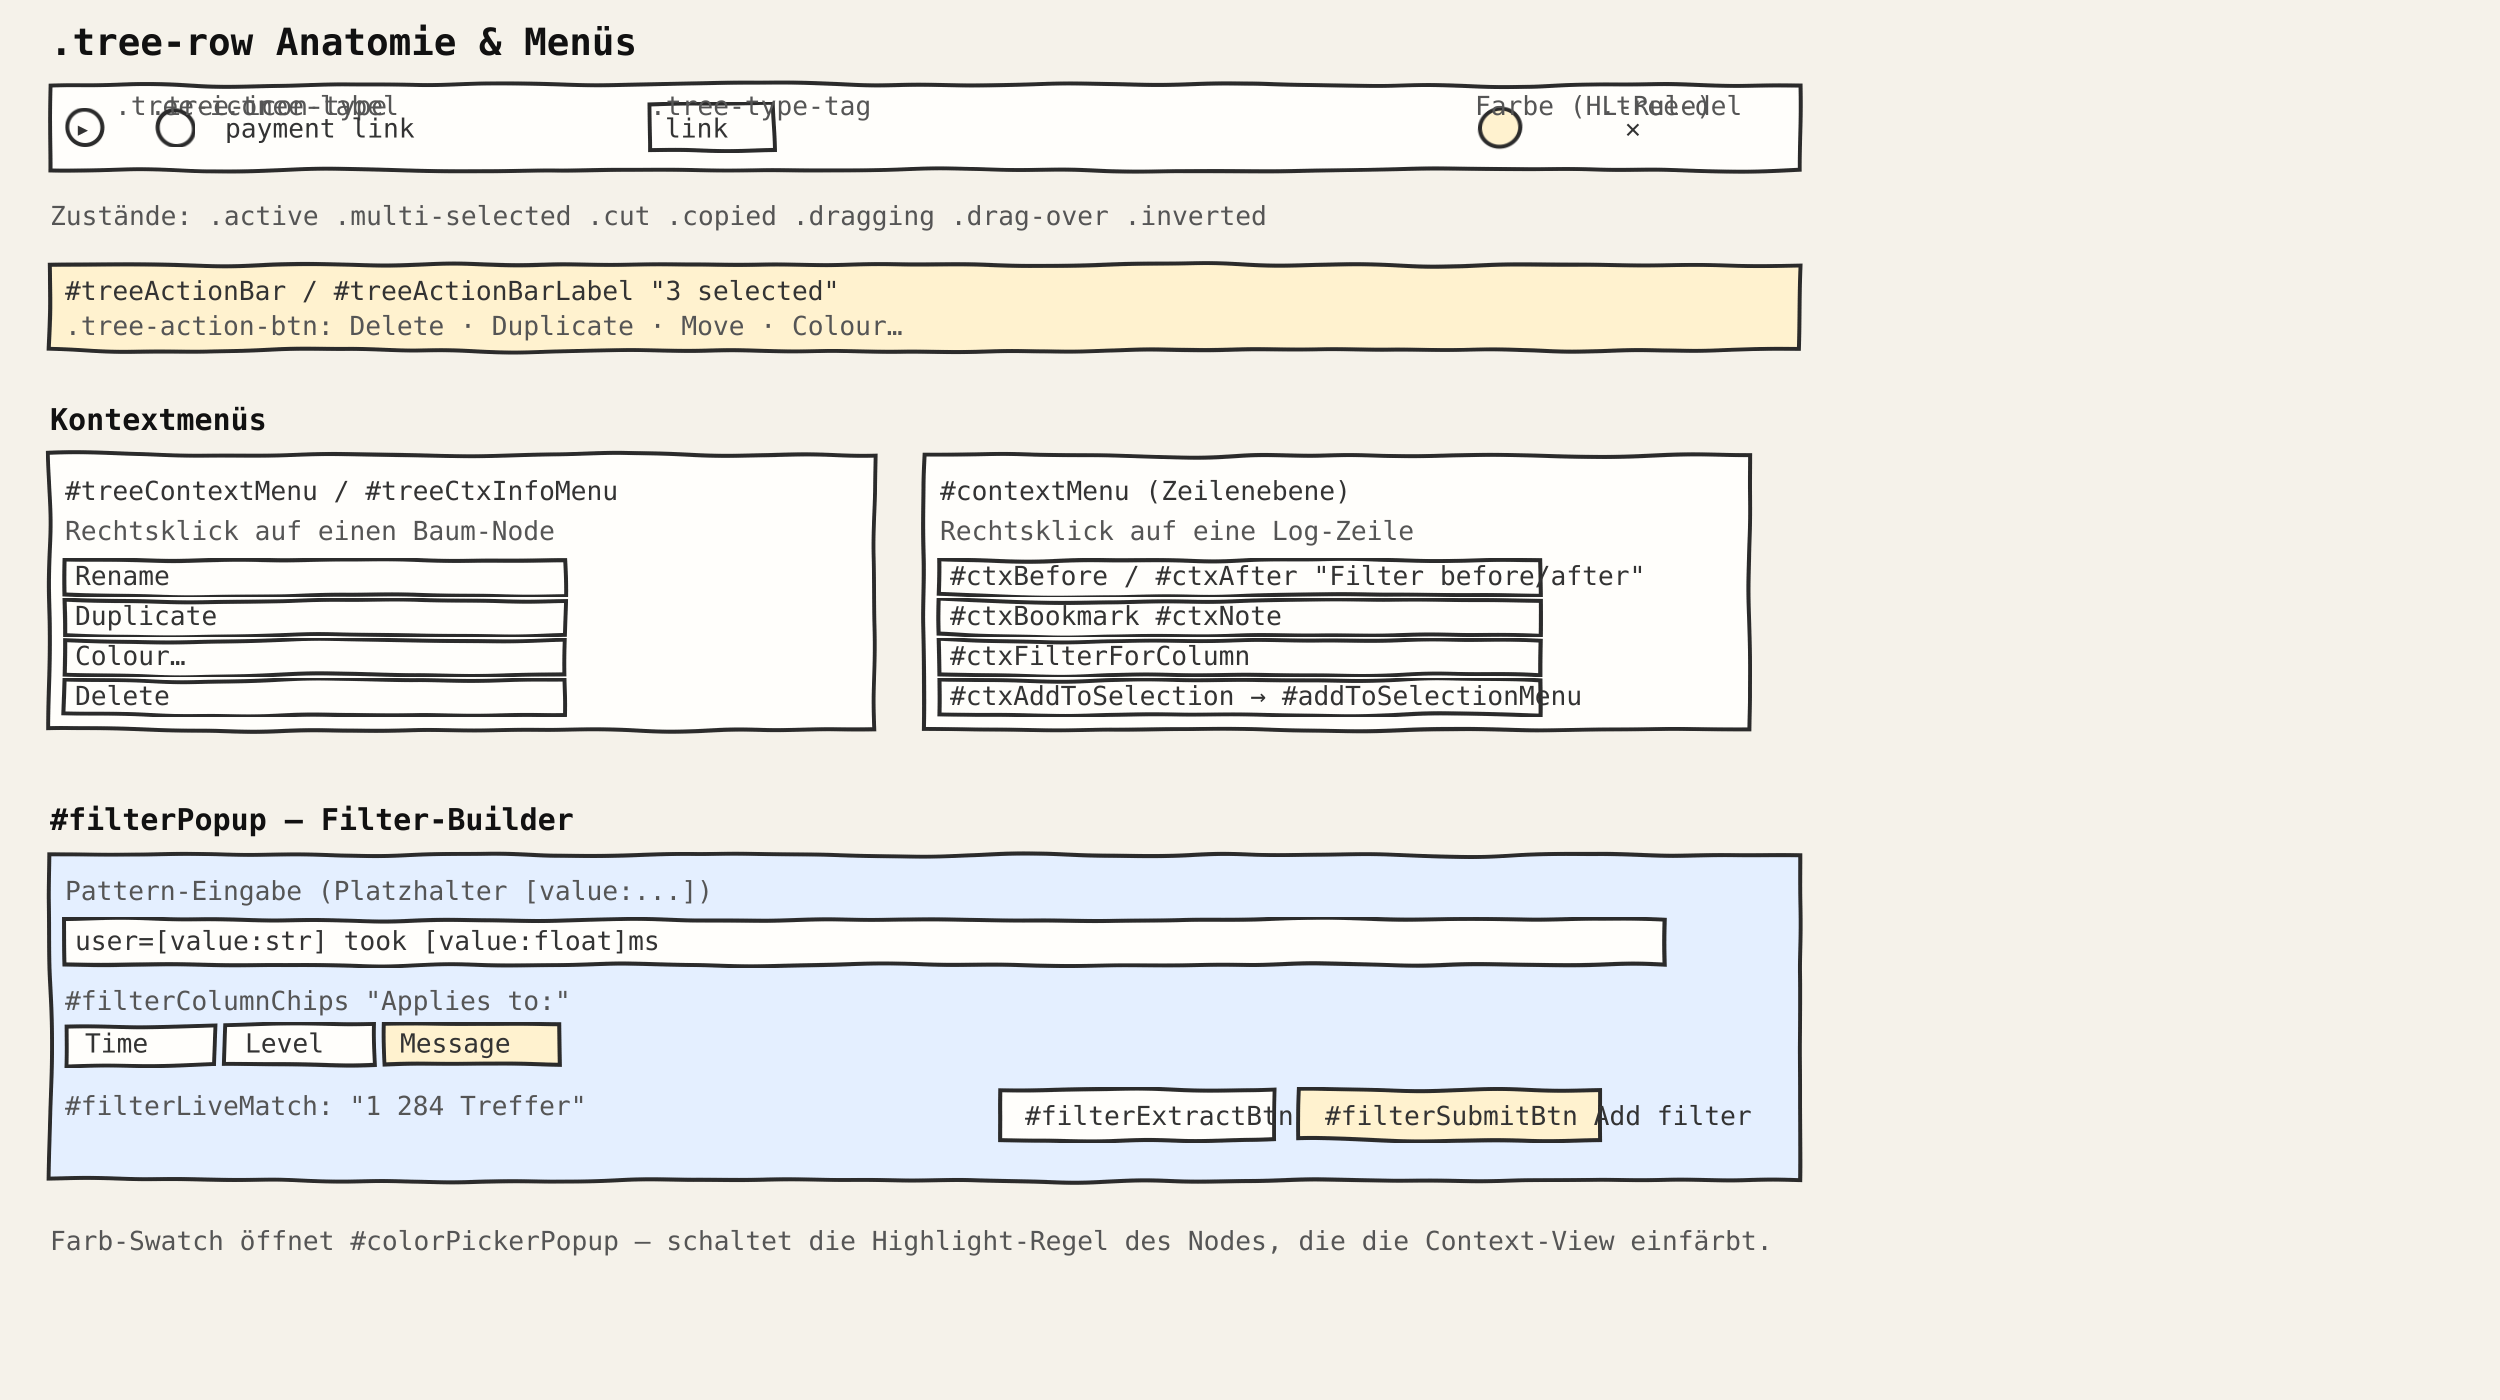
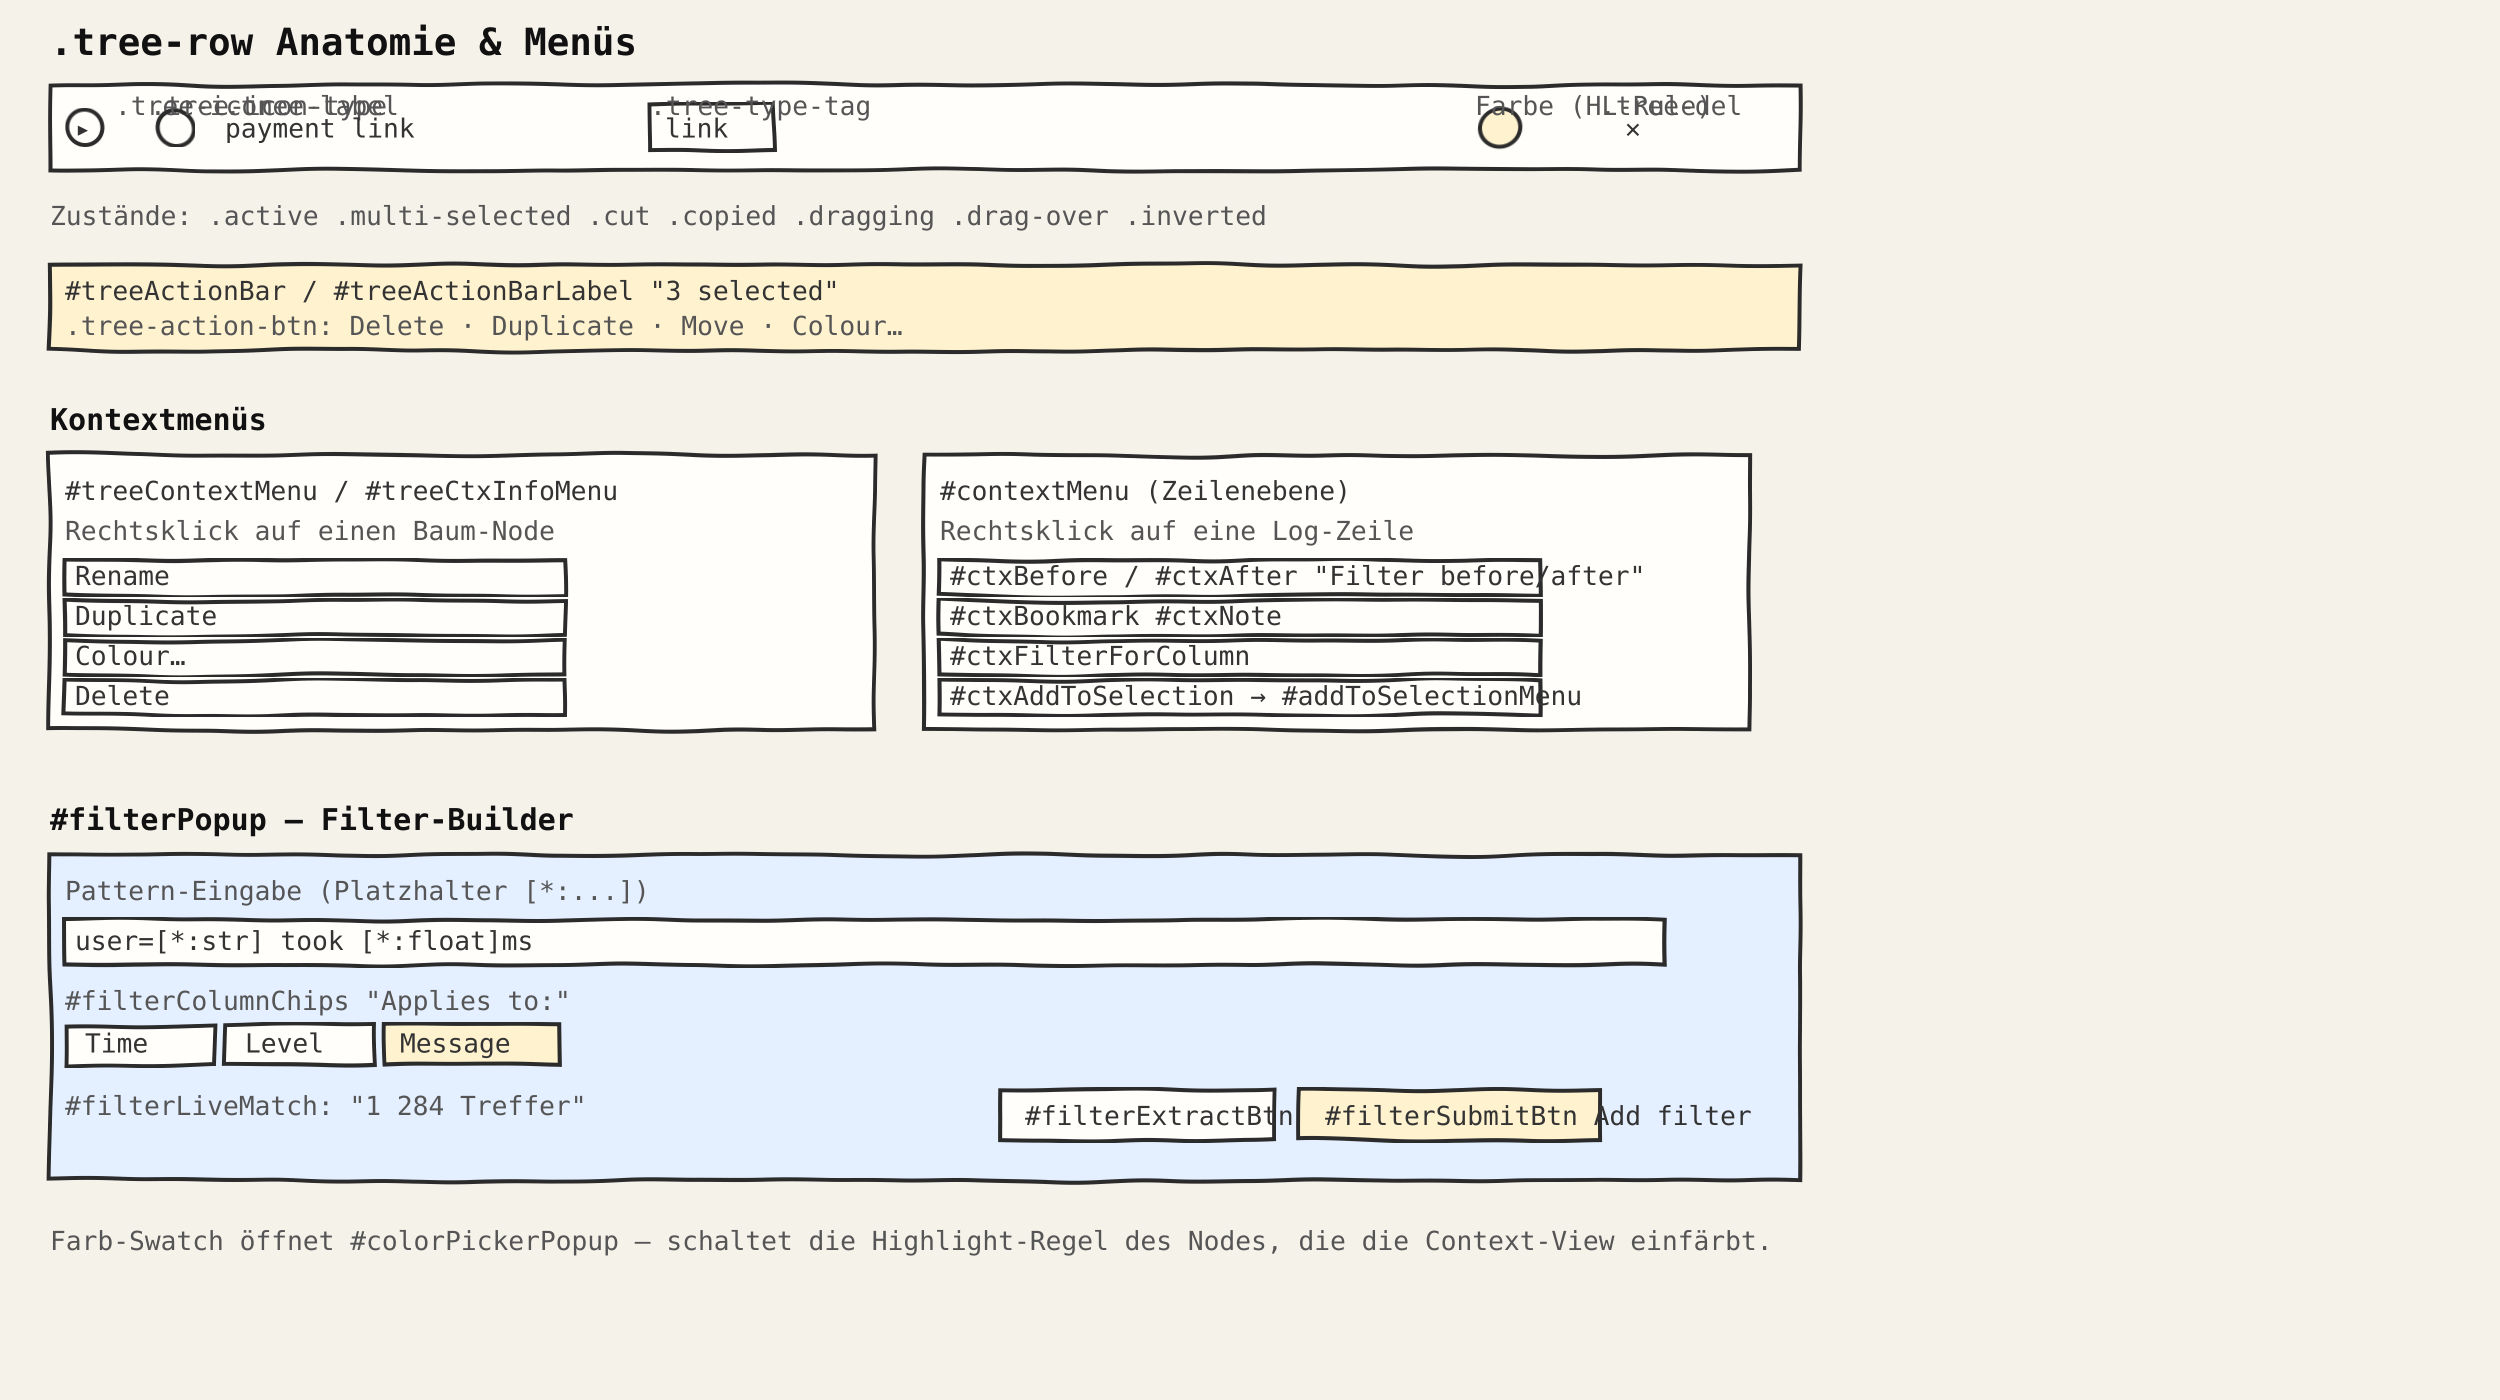
<svg xmlns="http://www.w3.org/2000/svg" viewBox="0 0 1000 560" font-family="'DejaVu Sans Mono','Courier New',monospace" font-size="12">
  <defs>
    <filter id="sketchy" x="-5%" y="-5%" width="110%" height="110%">
      <feTurbulence type="fractalNoise" baseFrequency="0.018" numOctaves="2" result="n" seed="21" />
      <feDisplacementMap in="SourceGraphic" in2="n" scale="3.2" />
    </filter>
  </defs>
  <style>
    .ln{fill:none;stroke:#2b2b2b;stroke-width:1.6;filter:url(#sketchy)}
    .fill{fill:#fffefb}
    .accent{fill:#fff2cf}
    .accent2{fill:#e4efff}
    .lbl{fill:#111;font-weight:bold}
    .sub{fill:#555;font-size:10.5px}
    .tag{fill:#333;font-size:10.5px}
  </style>
  <rect width="1000" height="560" fill="#f5f2ea" />
  <text x="20" y="22" class="lbl" font-size="15">.tree-row Anatomie &amp; Menüs</text>
  <rect class="ln fill" x="20" y="34" width="700" height="34" />
  <circle class="ln" cx="34" cy="51" r="7" />
  <text x="30" y="55" class="tag" font-size="8">▸</text>
  <text x="46" y="46" class="sub" font-size="8">.tree-icon</text>
  <circle class="ln" cx="70" cy="51" r="7" />
  <text x="60" y="46" class="sub" font-size="8">.tree-icon-type</text>
  <text x="90" y="55" class="tag">payment link</text>
  <text x="90" y="46" class="sub" font-size="8">.tree-label</text>
  <rect class="ln fill" x="260" y="42" width="50" height="18" />
  <text x="266" y="55" class="tag" font-size="8">link</text>
  <text x="260" y="46" class="sub" font-size="8">.tree-type-tag</text>
  <circle class="ln accent" cx="600" cy="51" r="8" />
  <text x="590" y="46" class="sub" font-size="8">Farbe (HL-Rule)</text>
  <text x="650" y="55" class="tag">✕</text>
  <text x="640" y="46" class="sub" font-size="8">.tree-del</text>
  <text x="20" y="90" class="sub">Zustände: .active  .multi-selected  .cut  .copied  .dragging  .drag-over  .inverted</text>
  <rect class="ln accent" x="20" y="106" width="700" height="34" />
  <text x="26" y="120" class="tag">#treeActionBar / #treeActionBarLabel "3 selected"</text>
  <text x="26" y="134" class="sub" font-size="9">.tree-action-btn: Delete · Duplicate · Move · Colour…</text>
  <text x="20" y="172" class="lbl">Kontextmenüs</text>
  <rect class="ln fill" x="20" y="182" width="330" height="110" />
  <text x="26" y="200" class="tag">#treeContextMenu / #treeCtxInfoMenu</text>
  <text x="26" y="216" class="sub">Rechtsklick auf einen Baum-Node</text>
  <rect class="ln fill" x="26" y="224" width="200" height="14" />
  <text x="30" y="234" class="tag" font-size="9">Rename</text>
  <rect class="ln fill" x="26" y="240" width="200" height="14" />
  <text x="30" y="250" class="tag" font-size="9">Duplicate</text>
  <rect class="ln fill" x="26" y="256" width="200" height="14" />
  <text x="30" y="266" class="tag" font-size="9">Colour…</text>
  <rect class="ln fill" x="26" y="272" width="200" height="14" />
  <text x="30" y="282" class="tag" font-size="9">Delete</text>
  <rect class="ln fill" x="370" y="182" width="330" height="110" />
  <text x="376" y="200" class="tag">#contextMenu (Zeilenebene)</text>
  <text x="376" y="216" class="sub">Rechtsklick auf eine Log-Zeile</text>
  <rect class="ln fill" x="376" y="224" width="240" height="14" />
  <text x="380" y="234" class="tag" font-size="9">#ctxBefore / #ctxAfter "Filter before/after"</text>
  <rect class="ln fill" x="376" y="240" width="240" height="14" />
  <text x="380" y="250" class="tag" font-size="9">#ctxBookmark  #ctxNote</text>
  <rect class="ln fill" x="376" y="256" width="240" height="14" />
  <text x="380" y="266" class="tag" font-size="9">#ctxFilterForColumn</text>
  <rect class="ln fill" x="376" y="272" width="240" height="14" />
  <text x="380" y="282" class="tag" font-size="9">#ctxAddToSelection → #addToSelectionMenu</text>
  <text x="20" y="332" class="lbl">#filterPopup — Filter-Builder</text>
  <rect class="ln accent2" x="20" y="342" width="700" height="130" />
-   <text x="26" y="360" class="sub">Pattern-Eingabe (Platzhalter [value:...])</text>
+   <text x="26" y="360" class="sub">Pattern-Eingabe (Platzhalter [*:...])</text>
  <rect class="ln fill" x="26" y="368" width="640" height="18" />
-   <text x="30" y="380" class="tag" font-size="9">user=[value:str] took [value:float]ms</text>
+   <text x="30" y="380" class="tag" font-size="9">user=[*:str] took [*:float]ms</text>
  <text x="26" y="404" class="sub" font-size="9">#filterColumnChips "Applies to:"</text>
  <rect class="ln fill" x="26" y="410" width="60" height="16" />
  <text x="34" y="421" class="tag" font-size="8">Time</text>
  <rect class="ln fill" x="90" y="410" width="60" height="16" />
  <text x="98" y="421" class="tag" font-size="8">Level</text>
  <rect class="ln accent" x="154" y="410" width="70" height="16" />
  <text x="160" y="421" class="tag" font-size="8">Message</text>
  <text x="26" y="446" class="sub" font-size="9">#filterLiveMatch: "1 284 Treffer"</text>
  <rect class="ln fill" x="400" y="436" width="110" height="20" />
  <text x="410" y="450" class="tag" font-size="9">#filterExtractBtn Extract</text>
  <rect class="ln accent" x="520" y="436" width="120" height="20" />
  <text x="530" y="450" class="tag" font-size="9">#filterSubmitBtn Add filter</text>
  <text x="20" y="500" class="sub">Farb-Swatch öffnet #colorPickerPopup — schaltet die Highlight-Regel des Nodes, die die Context-View einfärbt.</text>
</svg>
